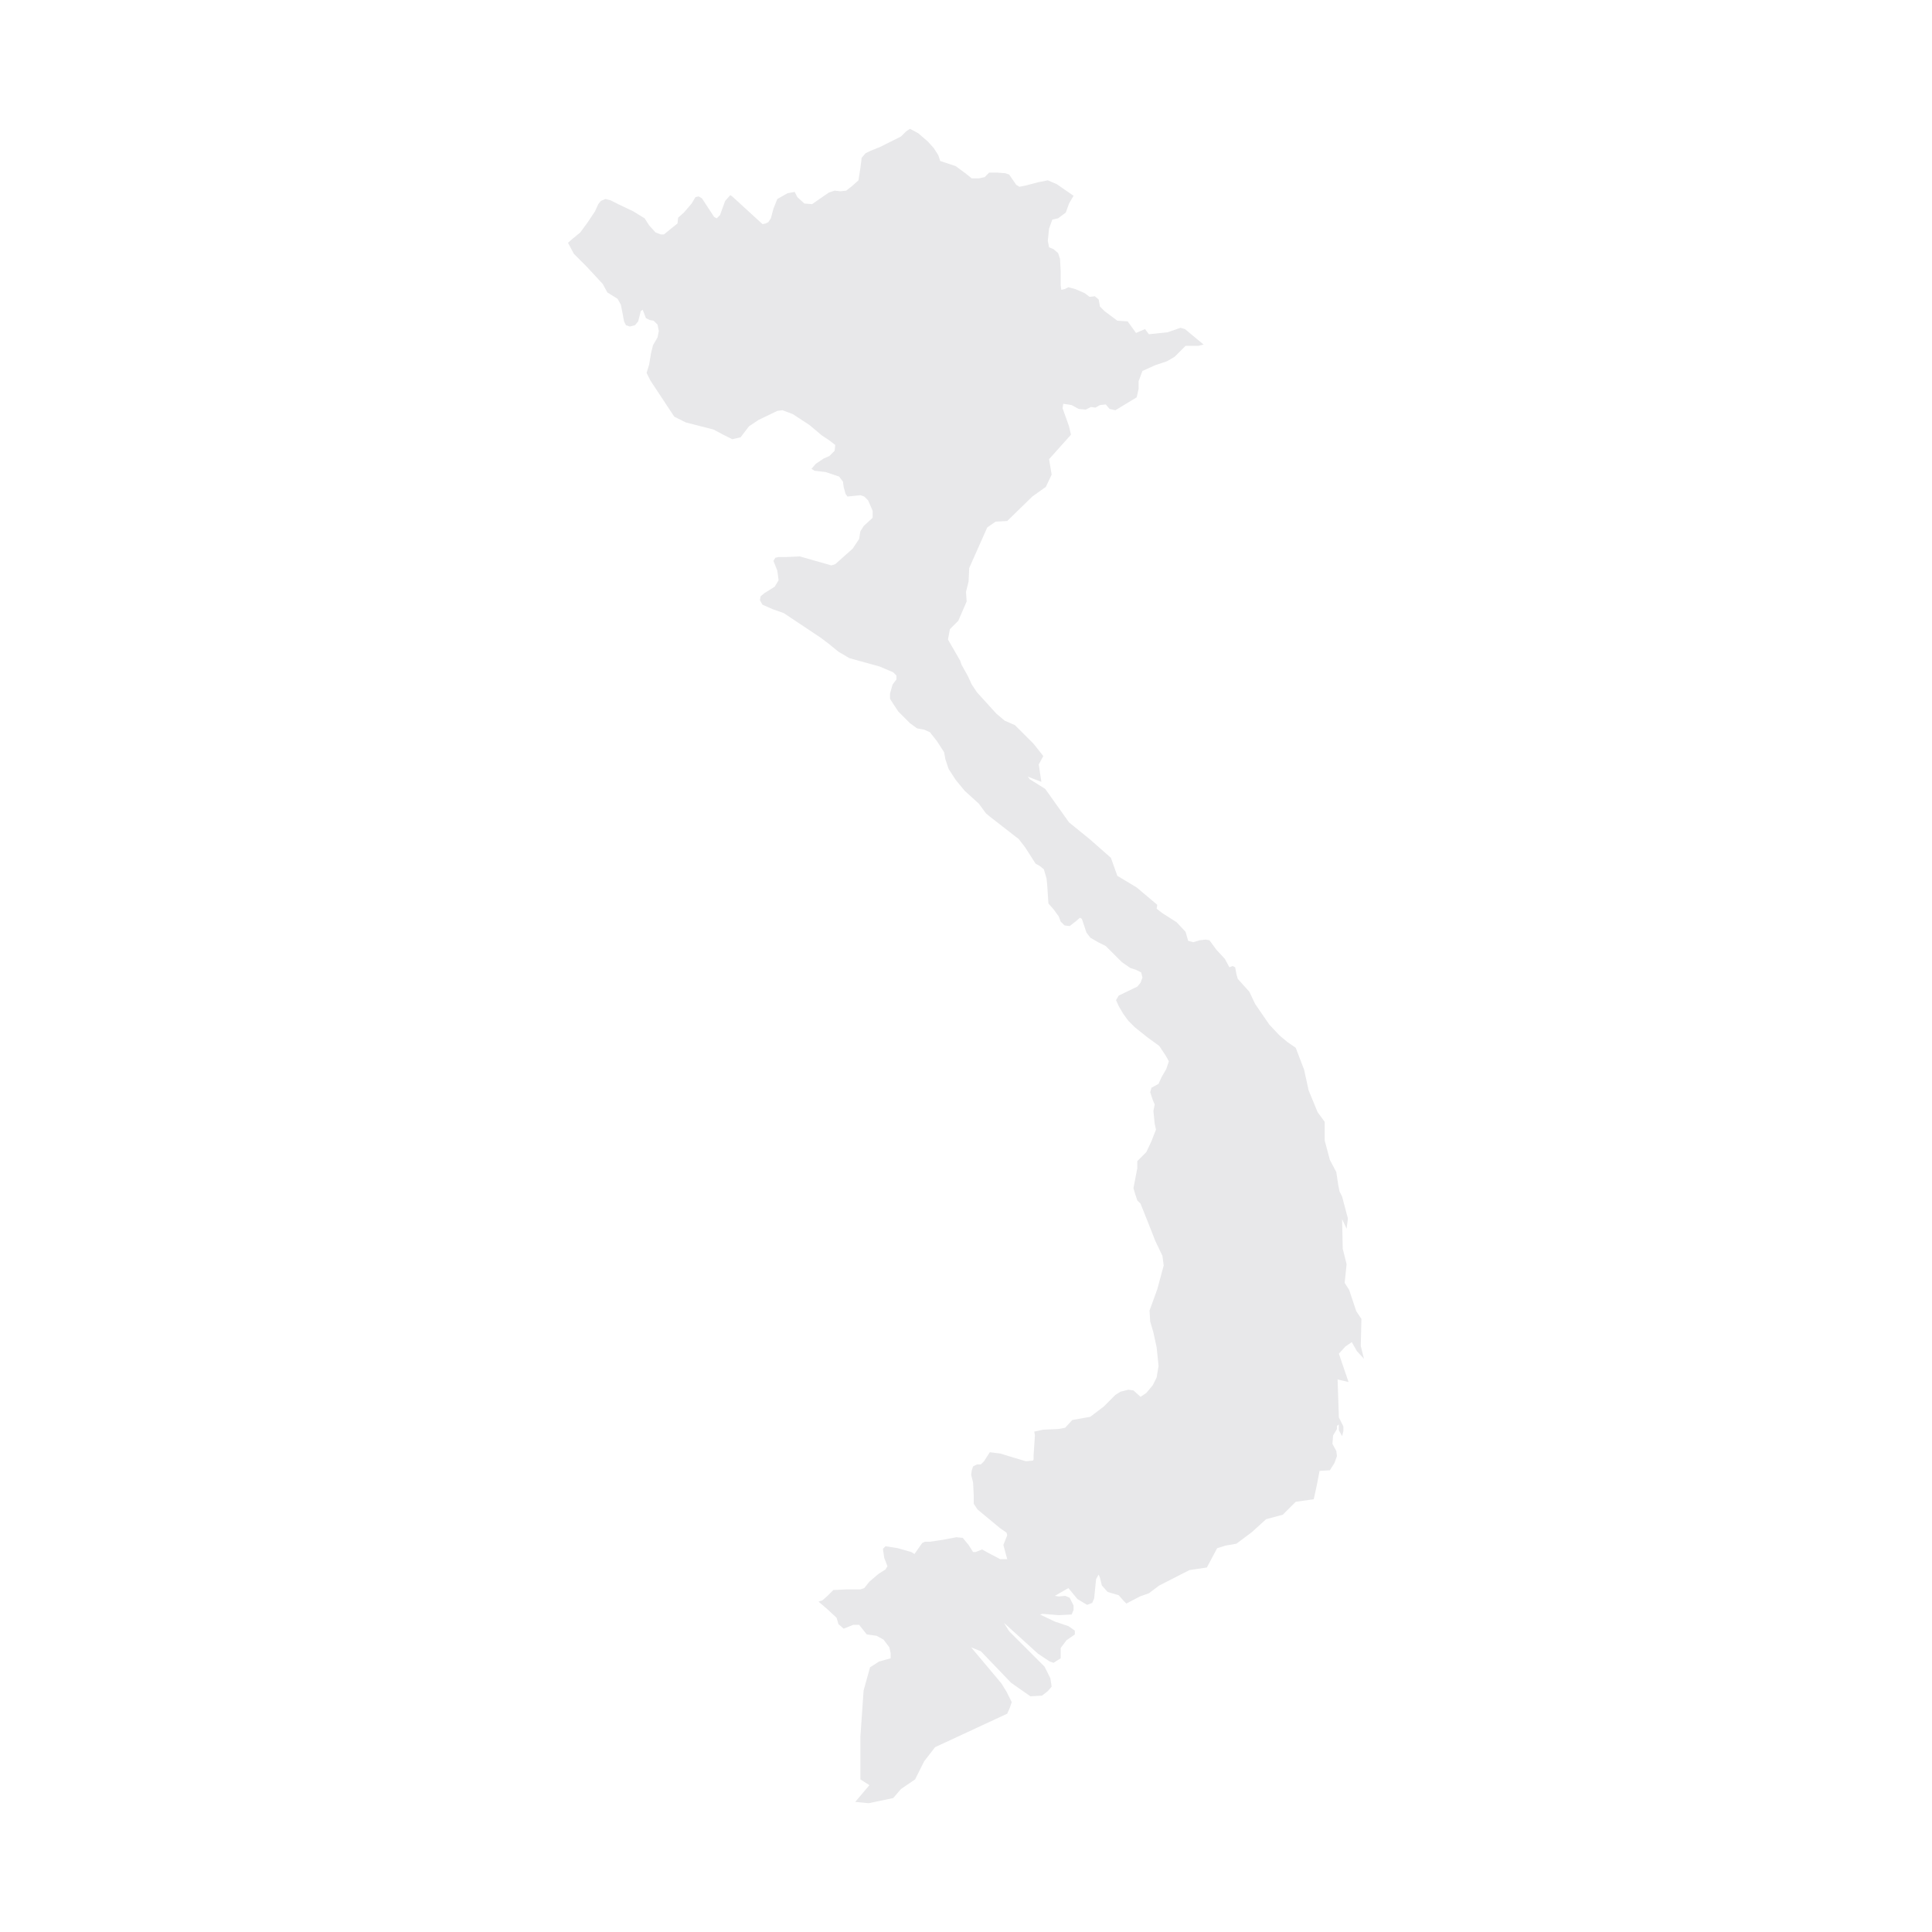
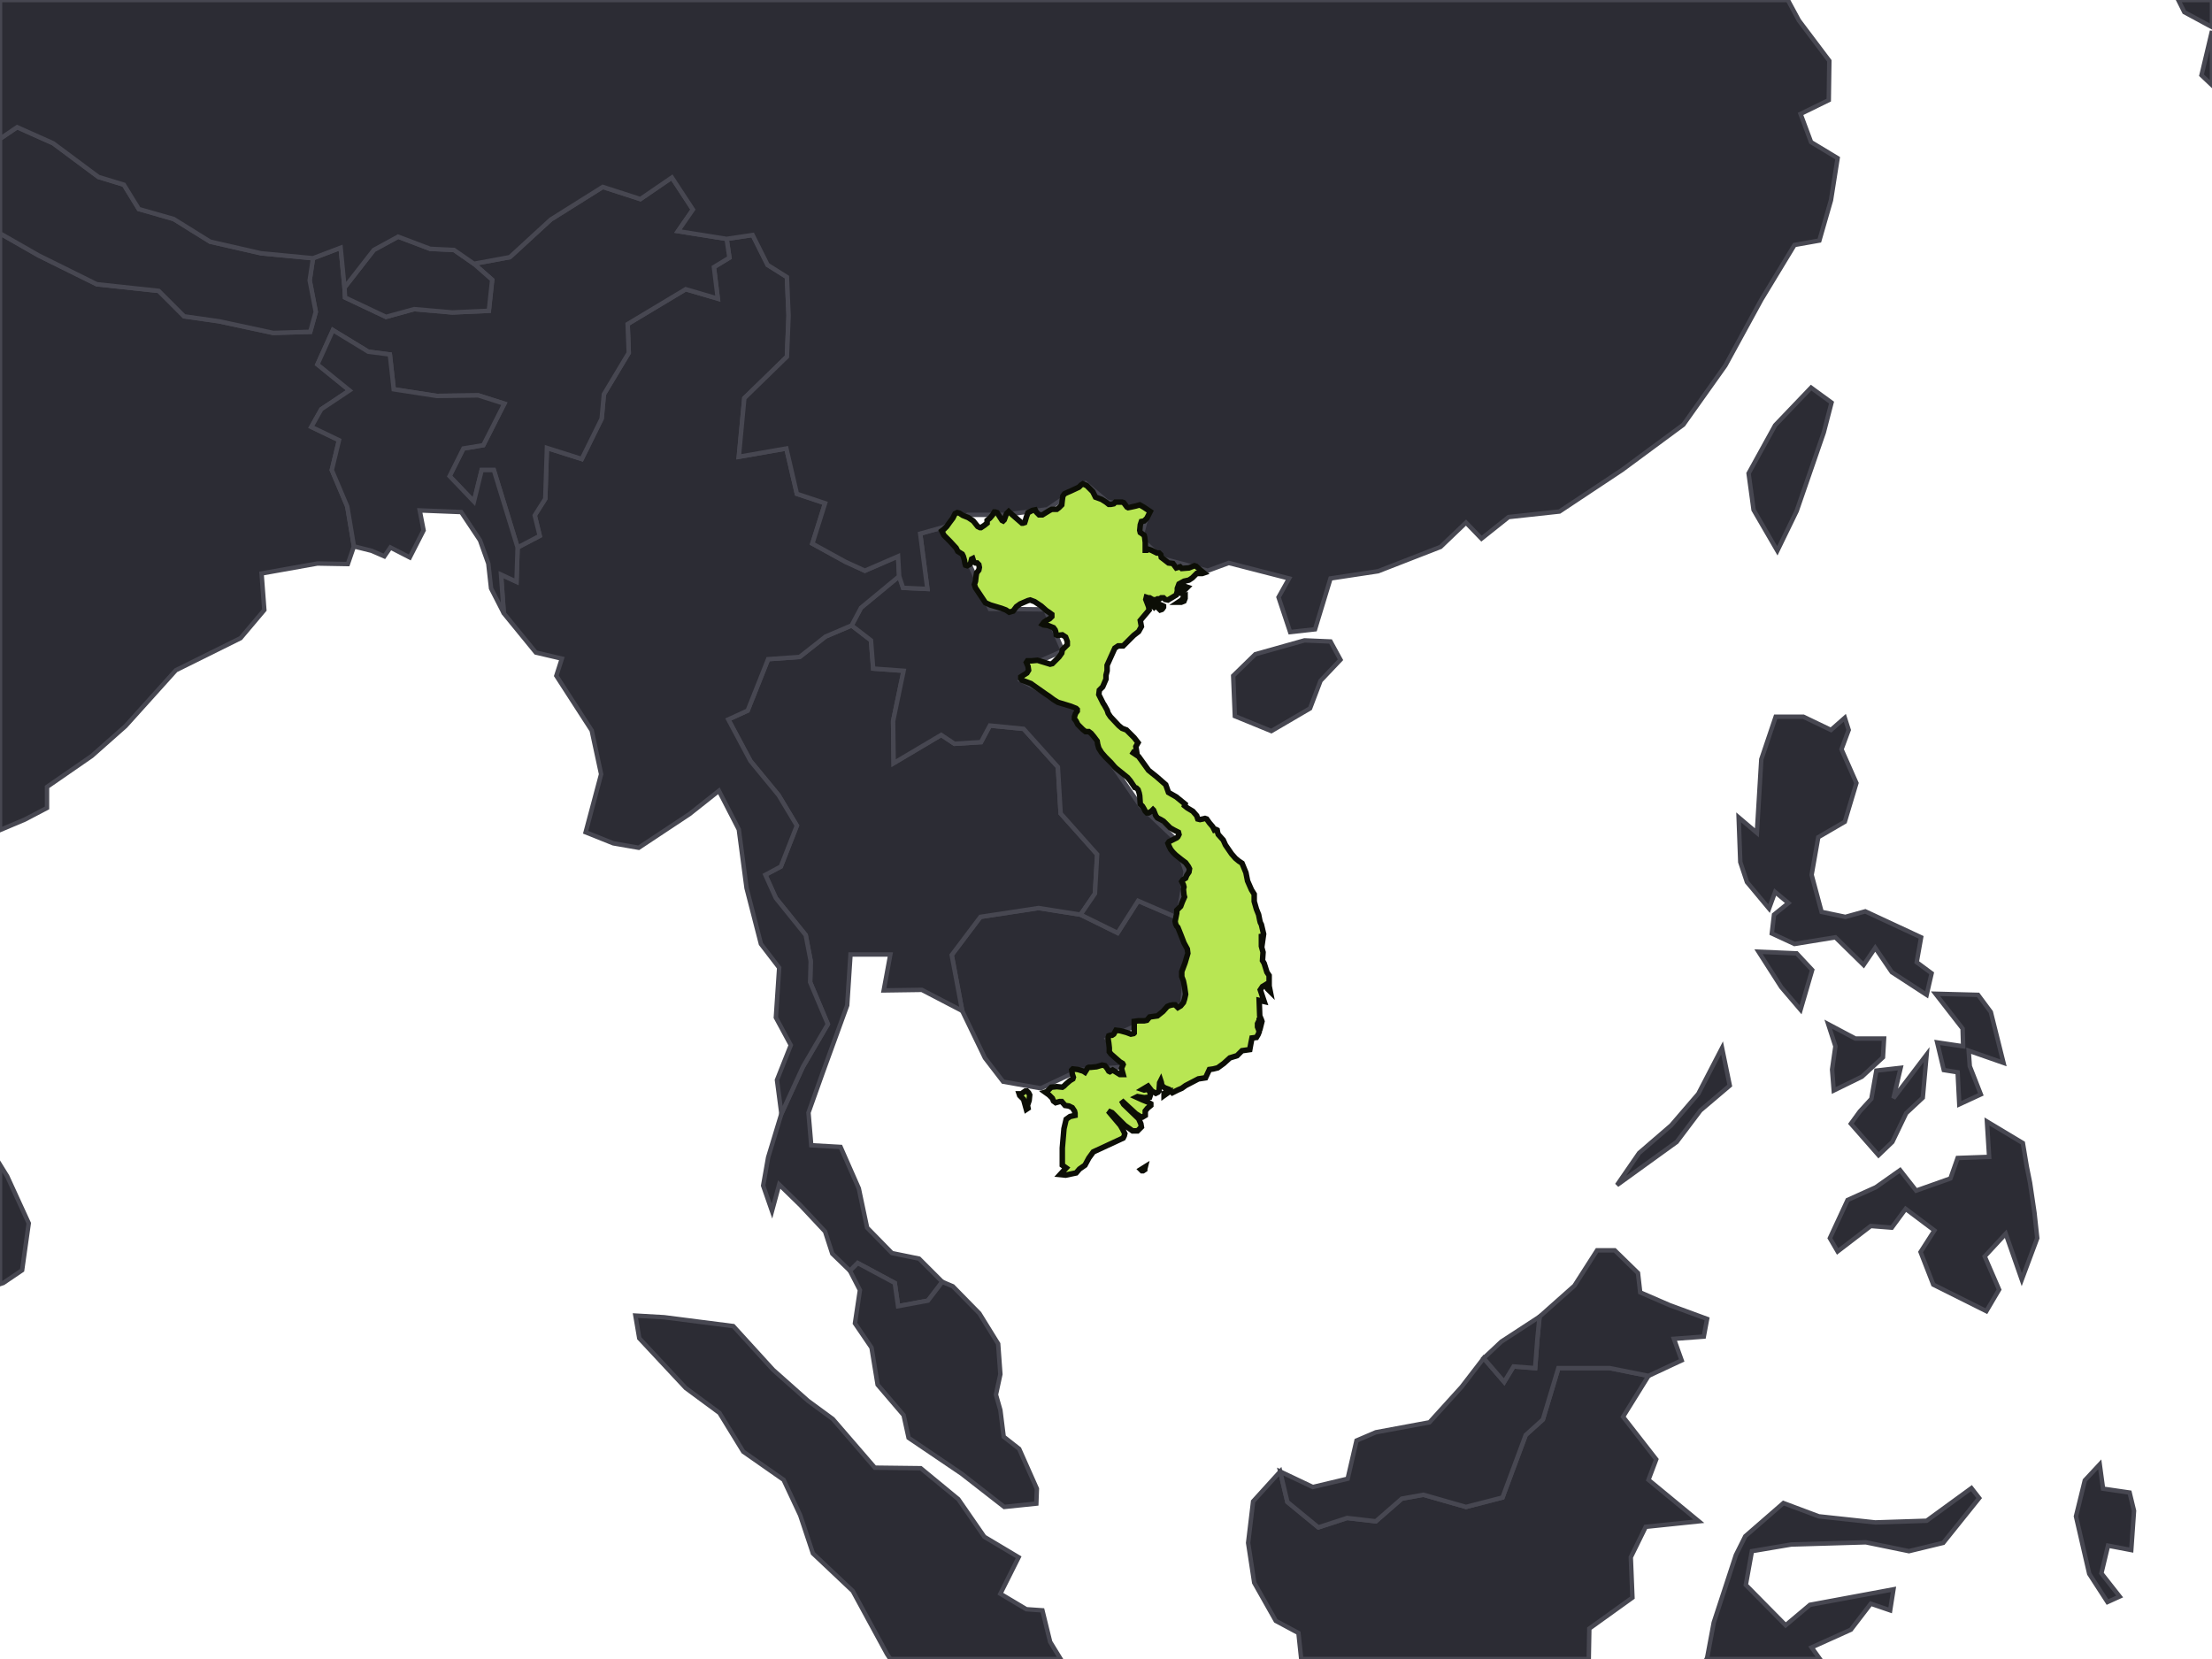
- <svg xmlns="http://www.w3.org/2000/svg" viewBox="0 0 300 300">
-   <path fill="#e8e8ea" d="M186.9,53.5L186.1,53.7L184.1,53.7L182.4,55.4L181.2,56.1L179.4,56.7L177.4,57.6L176.8,59.2L176.8,60.4L176.5,61.7L173.2,63.7L172.3,63.5L171.7,62.8L170.8,62.9L170.1,63.3L169.4,63.2L168.6,63.6L167.5,63.5L166.4,62.9L165.8,62.8L165.1,62.7L165,63.4L166,66.2L166.3,67.5L162.9,71.3L163.3,73.7L162.4,75.6L160.3,77.1L156.4,80.9L154.6,81L153.3,81.9L150.5,88.2L150.4,90.3L150,91.9L150.1,93.4L148.8,96.4L147.5,97.7L147.2,99.3L149.1,102.6L149.3,103.2L150.3,105L150.9,106.3L151.7,107.5L154.7,110.8L156,111.9L157.6,112.6L160.5,115.5L162,117.4L161.3,118.7L161.7,121.4L159.6,120.6L159.9,121L162.3,122.5L166,127.7L169.2,130.3L172.5,133.2L173.5,136L176.5,137.8L179.7,140.5L179.6,141.1L180.5,141.8L182.7,143.2L184.1,144.7L184.5,146.1L185.3,146.3L186.3,146L187.2,145.9L187.8,146L188.9,147.5L190.2,148.9L190.9,150.2L191.4,150L191.8,150.2L192,151.3L192.2,152L194,154L194.9,155.9L197.1,159.1L198.7,160.8L199.9,161.8L201.2,162.7L202.5,166.1L203.2,169.3L204.6,172.7L205.7,174.2L205.7,177.1L206.5,180.1L207.5,182L207.8,184L208,185L208.4,185.8L209.3,189.2L209.1,190.8L208.4,189.3L208.5,193.9L209.1,196.3L208.8,199.2L209.5,200.3L210.6,203.6L211.4,204.8L211.3,209L211.8,211L210.7,209.8L209.9,208.4L208.9,209.1L207.9,210.2L209.4,214.6L207.7,214.2L207.9,220.1L208.6,221.5L208.6,222.2L208.4,223L207.9,222.1L207.9,221.2L207.6,221.4L207.6,221.9L207,222.9L206.9,224.2L207.5,225.3L207.6,226.1L207.2,227.2L206.5,228.3L204.9,228.4L204.5,230.5L204,232.8L201.2,233.2L199.2,235.2L196.6,235.9L194.4,237.9L192,239.7L190.3,240L189,240.4L187.4,243.4L184.7,243.8L180,246.2L178.4,247.4L177,247.9L174.9,249L174.5,248.6L173.7,247.7L172,247.2L171.1,246.2L170.8,245L170.6,244.5L170.2,245.2L169.9,248.2L169.6,248.9L168.8,249.2L167.3,248.3L165.9,246.6L163.8,247.8L164.4,247.9L165.4,247.8L166.1,248.1L166.7,249.3L166.7,250L166.4,250.7L164.4,250.8L161.9,250.6L161.5,250.7L163.8,251.8L165.9,252.5L166.9,253.2L166.9,253.8L165.6,254.7L164.7,255.9L164.7,256.7L164.7,257.5L163.6,258.2L163,258L161.2,256.8L155.9,252L156.7,253.3L162.2,258.8L163.1,260.6L163.3,261.9L162.7,262.6L161.8,263.3L160,263.4L157,261.3L152.3,256.4L150.8,255.8L155.5,261.4L156.3,262.7L157.1,264.3L156.8,265.2L156.4,266.1L145.2,271.3L143.5,273.5L142.1,276.3L139.9,277.8L138.7,279.2L134.9,280L132.8,279.8L135,277.2L133.6,276.3L133.6,269.7L134.1,262.5L135.1,258.9L136.5,258L138.3,257.5L138.3,256.7L138.1,255.8L137.2,254.6L136.1,254L134.6,253.8L133.4,252.3L132.5,252.3L131,252.9L130.2,252.2L129.9,251.2L128.5,249.9L127.1,248.7L127.7,248.5L128.5,247.8L129.4,246.9L131.5,246.8L133.6,246.8L134.2,246.6L135,245.6L136.4,244.4L137.5,243.7L137.8,243.2L137.3,241.9L137.1,240.5L137.5,240.1L139.4,240.4L141.5,241L142,241.3L143.2,239.6L143.6,239.4L144.4,239.4L146.4,239.1L148.5,238.7L149.5,238.8L150.4,239.9L151.1,241L151.5,241L152.5,240.6L153.4,241.1L155.3,242.1L156.4,242.1L155.8,239.9L156.4,238.4L156.3,238L155.3,237.3L151.8,234.4L151.2,233.5L151.2,232.2L151.1,230.2L150.8,229L150.9,228.3L151.1,227.7L151.7,227.4L152.3,227.4L152.8,226.9L153.7,225.5L155.3,225.7L157.6,226.4L159.3,226.9L160.4,226.8L160.5,226.6L160.5,225.9L160.7,222.9L160.6,222.3L162,222L164.3,221.9L165.4,221.7L166.5,220.5L169.3,220L171.4,218.4L173.2,216.6L174,216.1L175.2,215.8L176,215.9L177.1,216.9L178,216.3L179,215.1L179.6,213.9L179.9,212.1L179.6,209.2L179.1,206.9L178.6,205.2L178.5,203.5L179.7,200.2L180.7,196.5L180.5,195L179.4,192.7L178.3,189.9L177.1,186.9L176.6,186.4L176.3,185.5L176,184.5L176.6,181.4L176.6,180.3L178,178.9L178.8,177.2L179.5,175.4L179.3,174.5L179.1,172.5L179.3,171.5L179,170.8L178.6,169.6L178.8,168.9L179.9,168.3L180.4,167.2L181.1,166L181.5,164.8L181,163.9L180,162.4L178.2,161.1L176.2,159.5L175.2,158.5L174.4,157.4L173.7,156.2L173.3,155.3L173.7,154.6L176.6,153.2L177.1,152.6L177.4,151.8L177.2,151L176.4,150.6L175.5,150.3L174.2,149.4L171.7,146.9L170.5,146.3L169.3,145.6L168.7,144.8L168,142.7L167.7,142.5L167,143.1L166.1,143.8L165.3,143.7L164.7,143.1L164.4,142.3L163.6,141.2L162.8,140.3L162.6,137.3L162.5,136.4L162.1,135L161.5,134.5L160.8,134.1L159.2,131.6L158.2,130.3L153.7,126.8L153.1,126.3L152,124.8L149.8,122.8L148.4,121.1L147.3,119.4L146.8,117.9L146.6,116.8L145.5,115.1L144.4,113.7L143.5,113.3L142.4,113.1L141.3,112.3L139.5,110.5L138.7,109.3L138.2,108.5L138.2,107.7L138.6,106.3L139.2,105.5L139.2,104.9L138.7,104.4L136.6,103.5L131.9,102.2L130.2,101.2L128.6,99.9L127.4,99L121.7,95.2L120,94.6L118.4,93.9L118,93.2L118.1,92.6L118.7,92.1L120.3,91.1L120.9,90.1L120.7,88.6L120.1,87.1L120.4,86.6L120.9,86.5L122,86.5L124.2,86.4L129.1,87.8L129.7,87.6L132.4,85.2L133.4,83.7L133.6,82.5L134.1,81.7L135.5,80.4L135.5,79.3L134.8,77.7L134.2,77.1L133.6,76.9L131.6,77.1L131.3,76.7L131,75.6L130.9,74.8L130.3,74L128.2,73.3L126.5,73.1L126,72.8L126.7,72L127.9,71.2L128.8,70.8L129.6,70L129.7,69.1L128.8,68.4L127.6,67.6L125.7,66L123.1,64.3L121.5,63.7L120.7,63.8L117.8,65.2L116.3,66.2L115,67.9L113.7,68.2L112.3,67.5L110.8,66.7L106.5,65.6L104.7,64.7L101,59.1L100.4,57.9L100.8,56.6L101.1,54.8L101.4,53.6L102.1,52.4L102.3,51.4L102.1,50.4L101.5,49.8L100.9,49.7L100.3,49.4L99.8,48.1L99.5,48.3L99.1,49.9L98.6,50.5L97.8,50.7L97.2,50.5L96.9,49.9L96.7,48.8L96.4,47.3L95.9,46.4L94.3,45.4L93.6,44.1L91.1,41.4L89.1,39.4L88.2,37.7L89,37L90.1,36.1L91.2,34.6L92.4,32.8L92.9,31.7L93.3,31.2L94,30.9L94.8,31.1L96.2,31.8L98.3,32.8L100.1,33.9L100.8,35L101.8,36.1L102.6,36.4L103.1,36.4L104.2,35.5L105.2,34.7L105.3,33.8L106.2,33L107.4,31.6L108,30.6L108.5,30.5L109,30.8L110.9,33.7L111.3,33.9L111.8,33.4L112.6,31.2L113.4,30.3L113.7,30.5L118.4,34.8L118.9,34.7L119.3,34.5L119.7,33.9L120.1,32.4L120.7,30.9L122.3,30L123.4,29.8L123.8,30.6L124.9,31.6L126.1,31.7L128.7,29.9L129.6,29.6L130.5,29.7L131.4,29.6L132.3,28.9L133.3,28L133.6,26.1L133.8,24.5L134.4,23.8L135.2,23.4L136.7,22.8L139.9,21.2L140.7,20.4L141.3,20L142.6,20.7L144.1,22L145,23L145.7,24.1L146,25L148.4,25.8L149.9,26.9L150.9,27.7L152,27.7L152.9,27.5L153.6,26.8L154.8,26.8L156.1,26.9L156.7,27.1L157.8,28.7L158.3,29L159.3,28.8L161.2,28.3L162.7,28L164.1,28.6L166.7,30.4L166,31.6L165.5,33L164.3,33.9L163.4,34.1L162.9,35.5L162.7,37.4L162.9,38.4L163.6,38.7L164.3,39.3L164.6,40.2L164.7,42.1L164.7,44.3L164.8,45L165.3,44.9L165.9,44.6L167,44.9L168.4,45.5L169.2,46.1L170,46L170.6,46.5L170.8,47.6L171.5,48.3L173.5,49.8L175.1,49.9L176.4,51.7L177.8,51.1L178.4,51.9L181.3,51.6L183.3,50.9L184,51.1L185.8,52.6Z" />
+ <svg xmlns="http://www.w3.org/2000/svg" viewBox="0 0 400 300">
+   <path d="M235.3,300L234.8,295.3L230.7,293.1L226.8,286.2L225.7,279L226.6,271.5L231.5,266.1L232.8,271.6L238.4,276.2L243.6,274.5L248.8,275.1L253.5,271L257.4,270.3L265.1,272.5L271.7,270.8L275.9,259.5L279,256.7L281.8,247.4L291.1,247.4L298.1,248.8L298.1,248.8L293.5,256.2L299.5,263.9L298.1,267.6L307.2,275.1L297.6,276.1L294.9,281.6L295.2,288.9L287.4,294.5L287.3,300L235.3,300ZM379.7,264.8L380.3,269.2L385.1,269.9L385.9,273.2L385.4,280.3L381.2,279.5L380,284.5L383.3,288.7L381.1,289.7L377.8,284.6L375.4,274.2L377,267.7ZM308.6,300L308.7,299.8L309.9,293.4L313.9,281.2L315.6,277.8L322.5,271.8L328.9,274.2L339.1,275.3L339.1,275.3L348.4,275L356.5,269.1L357.9,270.9L351.4,279L345.2,280.5L337.4,278.9L323.9,279.3L316.8,280.5L315.7,286.6L322.9,293.9L327.3,290.2L342.4,287.4L341.8,291.2L338.3,290L334.7,294.7L327.6,297.9L329.1,300L308.6,300ZM161,300L160.4,299.1L154.2,287.7L147,280.9L144.7,274L141.7,267.6L134.4,262.5L130.1,255.5L124,251L115.6,242L114.9,237.9L120.1,238.2L132.6,239.8L139.8,247.7L146.1,253.3L150.6,256.6L158.2,265.4L166.5,265.5L173.3,271.1L178,277.9L184.2,281.6L180.9,288.2L185.6,291L188.5,291.2L188.5,291.2L189.9,296.9L191.8,300L161,300Z" fill="#2c2c34" stroke="#474751" stroke-width="0.8" />
+   <path d="M174,182.8L172.1,172.7L177.3,165.8L187.8,164.2L195.4,165.4L202.1,168.7L205.8,162.9L213,166L214.8,171.5L213.8,181.5L200.2,187.9L203.8,192.9L195.2,193.5L188.2,196.8L181.4,195.6L178.1,191.3Z" fill="#2c2c34" stroke="#474751" stroke-width="0.8" />
+   <path d="M195.4,165.4L187.8,164.2L177.3,165.8L172.1,172.7L174,182.8L166.7,179L159.8,179.1L161,172.6L153.8,172.6L153.2,181.8L148.8,193.9L146.2,201.2L146.7,207.1L152,207.4L155.3,214.9L156.8,222L161.3,226.6L166.2,227.6L170.4,231.8L167.8,235.2L162.4,236.2L161.8,232L155.1,228.4L153.7,229.8L150.5,226.7L149.2,222.7L144.8,218L140.9,214.2L139.6,219L138,214.4L138.9,209.3L141.3,201.4L145.2,192.9L149.7,185.2L146.5,177.6L146.6,173.8L145.7,169.1L140.3,162.4L138.4,158.2L141.2,156.7L144.1,149.3L140.8,143.8L135.7,137.6L131.7,130.1L135.2,128.5L138.9,119.2L144.6,118.8L149.3,115.1L154,113.1L157.5,115.8L157.9,120.9L163.4,121.3L161.5,130.4L161.6,138L170.2,132.9L172.6,134.5L177.4,134.2L179,131.2L185.1,131.8L191.3,138.7L191.8,147.1L198.4,154.5L198,161.6Z" fill="#2c2c34" stroke="#474751" stroke-width="0.8" />
+   <path d="M213,166L205.8,162.9L202.1,168.7L195.4,165.4L198,161.6L198.4,154.5L191.8,147.1L191.3,138.7L185.1,131.8L179,131.2L177.4,134.2L172.6,134.5L170.2,132.9L161.6,138L161.5,130.4L163.4,121.3L157.9,120.9L157.5,115.8L154,113.1L155.7,109.9L162.6,104.2L163.3,106.3L167.7,106.5L166.4,96.5L170.7,95.3L175.4,102.2L179,110.1L189,110.2L192.2,117.7L187,120L184.6,123L194.4,128.2L201.1,138.3L206.2,145.7L212.4,151.6L214.4,157.6Z" fill="#2c2c34" stroke="#474751" stroke-width="0.8" />
+   <path d="M154,113.1L149.3,115.1L144.6,118.8L138.9,119.2L135.2,128.5L131.7,130.1L135.7,137.6L140.8,143.8L144.1,149.3L141.2,156.7L138.4,158.2L140.3,162.4L145.7,169.1L146.6,173.8L146.5,177.6L149.7,185.2L145.2,192.9L141.3,201.4L140.5,195.3L143,189L140.3,184L140.9,175L137.6,170.7L135,160.6L133.6,150L130,143L124.7,147.2L115.5,153.3L110.9,152.5L105.9,150.5L108.7,140L107,132.1L100.6,122.2L101.6,119.1L96.9,118L91.1,110.9L90.6,103.9L93.4,105.2L93.6,99L97.6,96.9L96.7,93.2L98.6,90.2L98.9,81L105.2,83L108.8,75.7L109.2,71.3L113.7,63.8L113.5,58.6L124,52.3L129.8,54L129.1,48.3L131.9,46.6L131.4,43.2L136.1,42.5L138.8,47.9L142.3,50.1L142.6,57.1L142.3,64.5L134.6,72L133.6,82.6L142.2,81.1L144.1,89.3L149.2,91L146.9,98.3L152.9,101.6L156.4,103.2L162.4,100.6L162.6,104.2L155.7,109.9Z" fill="#2c2c34" stroke="#474751" stroke-width="0.8" />
+   <path d="M0,42.2L7,46.2L17.5,51.4L28.7,52.6L33.3,57.2L39.6,58.1L49.4,60.2L56.1,60L57.1,56.4L56,50.7L56.6,46.7L61.6,44.8L62.3,52L62.4,53.8L69.8,57.3L74.9,55.9L81.8,56.5L88.4,56.2L89,50.6L85.7,47.7L92.2,46.5L99.6,39.7L109,33.8L115.8,36L121.5,32.1L125.3,37.9L122.6,41.8L131.4,43.2L131.4,43.2L131.9,46.6L129.1,48.3L129.8,54L124,52.3L113.5,58.6L113.7,63.8L109.2,71.3L108.8,75.7L105.2,83L98.9,81L98.6,90.2L96.7,93.2L97.6,96.9L93.6,99L89.3,85L87.1,85L85.7,90.7L81.3,86.1L83.8,81.1L87.4,80.5L91.2,73L86.5,71.5L79,71.6L71.2,70.4L70.5,64.1L66.6,63.6L60.2,59.7L57.4,65.9L63.2,70.6L58.1,74L56.3,77.2L61.3,79.6L60,85L62.8,91.6L64,98.8L62.9,102L57.4,101.9L47.3,103.7L47.8,110.3L43.5,115.4L31.8,121.2L22.7,131.3L16.6,136.7L8.5,142.3L8.5,146.1L4.5,148.2L0,150.1L0,42.2Z" fill="#2c2c34" stroke="#474751" stroke-width="0.8" />
+   <path d="M93.6,99L93.4,105.2L90.6,103.9L91.1,110.9L88.8,106.4L88.3,101.9L86.8,97.7L83.4,92.6L75.9,92.3L76.6,95.9L74.1,100.8L70.6,99L69.5,100.6L67.2,99.6L64,98.8L62.8,91.6L60,85L61.3,79.6L56.3,77.2L58.1,74L63.2,70.6L57.4,65.9L60.2,59.7L66.6,63.6L70.5,64.1L71.2,70.4L79,71.6L86.5,71.5L91.2,73L87.4,80.5L83.8,81.1L81.3,86.1L85.7,90.7L87.1,85L89.3,85Z" fill="#2c2c34" stroke="#474751" stroke-width="0.8" />
+   <path d="M85.7,47.7L89,50.6L88.4,56.2L81.8,56.5L74.9,55.9L69.8,57.3L62.4,53.8L62.3,52L67.6,45.2L72,42.8L77.8,45L82.1,45.2Z" fill="#2c2c34" stroke="#474751" stroke-width="0.8" />
+   <path d="M0,25.1L3.1,23L9.6,25.9L17.8,32L22.4,33.4L25.1,37.8L31.4,39.6L38,43.7L47.2,45.8L56.6,46.7L56.6,46.7L56,50.7L57.1,56.4L56.1,60L49.4,60.2L39.6,58.1L33.3,57.2L28.7,52.6L17.5,51.4L7,46.2L0,42.2L0,25.1Z" fill="#2c2c34" stroke="#474751" stroke-width="0.8" />
+   <path d="M0,210.6L1.3,212.7L5.2,221.2L5.2,221.2L4,229.7L0.6,232L0,232.2L0,210.6Z" fill="#2c2c34" stroke="#474751" stroke-width="0.8" />
+   <path d="M229.9,132.2L223.3,129.5L223,122.2L227,118.3L235.9,115.8L240.6,116L242.4,119.3L238.8,123.1L236.9,128.1ZM323.3,0L325.3,3.7L330.8,11L330.7,18.1L325.6,20.6L327.5,25.7L332.3,28.6L331.1,36.2L329,43.5L324.5,44.3L318.5,54.2L312,66.1L304.4,76.8L293.3,85L282,92.5L272.8,93.5L267.9,97.4L265.1,94.5L260.5,98.9L249.2,103.3L240.6,104.6L237.8,113.8L233.3,114.3L231.2,108L233.1,104.6L222.2,101.8L218.4,103.2L210.2,101L206.3,97.4L207.6,92.4L200.2,90.7L196.3,87.4L189.4,92.1L181.5,93.1L175,93.1L170.7,95.3L166.4,96.5L167.7,106.5L163.3,106.3L162.6,104.2L162.4,100.6L156.4,103.2L152.9,101.6L146.9,98.3L149.2,91L144.1,89.3L142.2,81.1L133.6,82.6L134.6,72L142.3,64.5L142.6,57.1L142.3,50.1L138.8,47.9L136.1,42.5L131.4,43.2L122.6,41.8L125.3,37.9L121.5,32.1L115.8,36L109,33.8L99.6,39.7L92.2,46.5L85.7,47.7L82.1,45.2L77.8,45L72,42.8L67.6,45.2L62.3,52L61.6,44.8L56.6,46.7L47.2,45.8L38,43.7L31.4,39.6L25.1,37.8L22.4,33.4L17.8,32L9.6,25.9L3.1,23L0,25.1L0,0Z" fill="#2c2c34" stroke="#474751" stroke-width="0.8" />
+   <path d="M329.8,78.2L324.9,92.4L321.4,99.6L317.1,92.2L316.2,85.6L321,76.9L327.5,70.1L331.2,72.8Z" fill="#2c2c34" stroke="#474751" stroke-width="0.8" />
+   <path d="M322.1,178.5L318,172.1L324.9,172.4L327.7,175.4L325.6,182.6ZM336.3,201L338.4,198.7L339.3,193.6L343.7,193.1L342.4,198.6L348.4,190.7L347.7,198.5L344.7,201.3L342.2,206.5L339.7,208.9L334.7,203.2ZM367.1,213.9L367.9,219.3L368.4,223.9L365.6,231.4L362.7,223.1L358.9,227.2L361.5,233.2L359.2,237.1L349.6,232.3L347.3,226.4L349.8,222.5L344.6,218.6L342.1,222L338.3,221.7L332.3,226.3L330.9,223.9L334.1,217L339.2,214.7L343.6,211.6L346.5,215.3L352.7,213.1L354,209.4L359.7,209.2L359.3,202.8L365.8,206.7L366.5,210.9ZM303.2,206.5L292.4,214.3L296.4,208.5L302.2,203.5L307.1,197.8L311.4,189.5L312.8,196.3L307.5,200.8ZM334.3,132L333,135.5L335.7,141.6L333.6,148.6L328.8,151.4L327.6,158.2L329.4,164.9L333.7,165.8L337.3,164.8L347.4,169.5L346.6,174L349.3,176L348.4,179.9L342.1,175.8L339.1,171.4L337,174.5L331.9,169.5L324.5,170.7L320.4,168.8L320.8,165.4L323.4,163.3L321,161.3L319.9,164.3L315.9,159.5L314.7,155.9L314.4,147.8L317.7,150.6L318.5,137.3L321.1,129.6L326.1,129.6L331.1,132L333.6,129.8ZM331.9,189.2L330.6,185.2L335.5,187.8L340.7,187.8L340.5,191.2L336.7,194.7L331.6,197.2L331.3,193.4ZM360,183L362.3,192.2L356,190L356.2,192.8L358.2,197.9L354.3,199.7L354,193.9L351.5,193.5L350.3,188.5L355,189.2L354.9,186L350,179.7L357.7,179.9Z" fill="#2c2c34" stroke="#474751" stroke-width="0.8" />
+   <path d="M153.7,229.8L155.1,228.4L161.8,232L162.4,236.2L167.8,235.2L170.4,231.8L172.3,232.6L177.1,237.5L180.5,243L180.9,248.5L180.1,252.2L180.9,255L181.5,259.8L184.3,262L187.5,269.2L187.4,271.9L181.6,272.5L173.9,266.5L164.3,260L163.4,255.9L158.7,250.4L157.6,243.7L154.6,239.3L155.5,233.3ZM298.1,248.8L291.1,247.4L281.8,247.4L279,256.7L275.9,259.5L271.7,270.8L265.1,272.5L257.4,270.3L253.5,271L248.8,275.1L243.6,274.5L238.4,276.2L232.8,271.6L231.5,266.1L237.4,268.9L243.7,267.4L245.3,260.5L248.8,259L258.5,257.2L264.3,250.8L268.3,245.6L272,249.9L273.7,247.1L277.6,247.4L278,242.2L278.4,238.1L284.7,232.5L288.8,226.1L292,226.1L296.2,230.2L296.6,233.7L301.9,236L308.7,238.5L308.1,241.7L302.7,242.1L304.1,246Z" fill="#2c2c34" stroke="#474751" stroke-width="0.8" />
+   <path d="M278.4,238.1L278,242.2L277.6,247.4L273.7,247.1L272,249.9L268.3,245.6L271.5,242.6Z" fill="#2c2c34" stroke="#474751" stroke-width="0.8" />
+   <path d="M400,15.4L398.1,13.6L400,5.6L400,15.4ZM400,4.9L395,2.2L393.9,0L400,0Z" fill="#2c2c34" stroke="#474751" stroke-width="0.8" />
+   <path d="M186,197.6L186.2,198L186.1,199L185.8,199.9L185.9,200.4L185.6,200.6L185.1,198.8L184.4,198.1L184.3,197.8L184.7,197.8L185.4,197.3L185.7,197.3ZM217.7,103.6L217.4,103.7L216.4,103.7L215.6,104.5L215,104.9L214.1,105.1L213.2,105.6L212.9,106.4L212.9,106.9L212.7,107.6L211.2,108.5L210.7,108.4L210.4,108.1L210,108.1L209.7,108.3L209.3,108.3L208.9,108.5L208.4,108.4L207.9,108.1L207.6,108.1L207.3,108L207.2,108.4L207.7,109.7L207.8,110.3L206.2,112.2L206.4,113.3L205.9,114.2L205,114.9L203.1,116.8L202.2,116.8L201.6,117.2L200.2,120.3L200.2,121.3L200,122.1L200,122.8L199.4,124.2L198.8,124.8L198.7,125.6L199.5,127.2L199.7,127.5L200.2,128.4L200.4,129L200.8,129.6L202.3,131.2L202.9,131.7L203.7,132L205.1,133.4L205.8,134.3L205.4,135L205.6,136.3L204.6,135.9L204.7,136L205.9,136.8L207.7,139.3L209.2,140.5L210.8,141.9L211.3,143.3L212.7,144.1L214.3,145.4L214.2,145.7L214.7,146.1L215.7,146.7L216.4,147.5L216.6,148.1L217,148.2L217.5,148.1L217.9,148L218.2,148.1L218.7,148.8L219.3,149.5L219.6,150.1L219.9,150L220.1,150.1L220.2,150.6L220.3,150.9L221.2,151.9L221.6,152.8L222.7,154.4L223.4,155.2L224,155.7L224.6,156.1L225.3,157.8L225.6,159.3L226.3,160.9L226.8,161.7L226.8,163L227.2,164.4L227.6,165.4L227.8,166.4L227.9,166.8L228.1,167.2L228.5,168.9L228.4,169.6L228.1,168.9L228.1,171.1L228.4,172.2L228.3,173.7L228.6,174.2L229.1,175.8L229.5,176.4L229.5,178.3L229.7,179.3L229.2,178.8L228.8,178.1L228.3,178.4L227.9,179L228.6,181.1L227.7,180.9L227.8,183.7L228.1,184.4L228.2,184.7L228.1,185.1L227.9,184.7L227.8,184.2L227.7,184.3L227.7,184.5L227.4,185.1L227.4,185.7L227.6,186.2L227.7,186.6L227.5,187.1L227.2,187.6L226.4,187.7L226.2,188.7L226,189.8L224.6,190L223.7,190.9L222.4,191.3L221.3,192.3L220.2,193.1L219.4,193.3L218.7,193.4L218,194.9L216.7,195.1L214.4,196.3L213.7,196.8L213,197.1L212,197.6L211.8,197.4L211.4,197L210.6,196.7L210.1,196.3L210,195.7L209.9,195.4L209.7,195.8L209.6,197.2L209.4,197.5L209,197.7L208.3,197.3L207.6,196.4L206.6,197L206.9,197.1L207.4,197L207.8,197.2L208,197.7L208,198.1L207.9,198.4L206.9,198.5L205.7,198.3L205.5,198.4L206.6,198.9L207.6,199.3L208.1,199.6L208.1,199.9L207.5,200.4L207.1,200.9L207.1,201.3L207.1,201.7L206.6,202L206.2,201.9L205.4,201.4L202.8,199L203.2,199.7L205.9,202.3L206.3,203.2L206.4,203.8L206.1,204.1L205.7,204.5L204.8,204.5L203.4,203.5L201.1,201.2L200.4,200.9L202.6,203.5L203,204.2L203.4,205L203.3,205.4L203.1,205.8L197.7,208.3L196.9,209.4L196.2,210.7L195.2,211.4L194.6,212.1L192.7,212.5L191.7,212.4L192.8,211.2L192.1,210.7L192.1,207.6L192.4,204.1L192.8,202.4L193.5,201.9L194.4,201.7L194.4,201.3L194.3,200.9L193.9,200.3L193.3,200L192.6,199.9L192,199.2L191.6,199.2L190.9,199.4L190.5,199.1L190.3,198.6L189.7,198L189,197.5L189.3,197.4L189.7,197L190.1,196.6L191.1,196.5L192.1,196.6L192.4,196.4L192.8,196L193.5,195.4L194,195.1L194.1,194.8L193.9,194.2L193.8,193.5L194,193.3L194.9,193.4L195.9,193.7L196.2,193.9L196.7,193.1L196.9,193L197.3,193L198.3,192.9L199.3,192.6L199.8,192.7L200.2,193.2L200.5,193.7L200.7,193.8L201.2,193.5L201.7,193.8L202.5,194.3L203.1,194.3L202.8,193.2L203.1,192.5L203,192.3L202.5,192L200.9,190.6L200.6,190.2L200.6,189.5L200.5,188.6L200.4,188L200.4,187.6L200.5,187.3L200.8,187.2L201.1,187.2L201.4,187L201.8,186.3L202.6,186.4L203.7,186.7L204.5,187L205,186.9L205.1,186.8L205.1,186.5L205.1,185.1L205.1,184.7L205.8,184.6L206.9,184.6L207.4,184.5L207.9,183.9L209.3,183.7L210.3,182.9L211.1,182L211.6,181.8L212.1,181.7L212.5,181.7L213,182.2L213.5,181.9L214,181.3L214.2,180.7L214.4,179.8L214.2,178.4L214,177.4L213.7,176.6L213.7,175.7L214.3,174.1L214.8,172.4L214.7,171.6L214.1,170.5L213.6,169.2L213,167.7L212.8,167.5L212.6,167.1L212.5,166.6L212.8,165.1L212.8,164.6L213.5,163.9L213.8,163.1L214.2,162.2L214.1,161.8L214,160.8L214.1,160.4L214,160L213.7,159.4L213.9,159.1L214.4,158.8L214.6,158.3L215,157.7L215.1,157.1L214.9,156.7L214.4,156L213.6,155.4L212.6,154.6L212.1,154.1L211.7,153.6L211.4,153L211.2,152.5L211.4,152.2L212.8,151.5L213,151.3L213.2,150.9L213.1,150.5L212.7,150.3L212.3,150.1L211.6,149.7L210.4,148.5L209.9,148.2L209.3,147.9L209,147.5L208.6,146.5L208.5,146.4L208.2,146.7L207.7,147L207.4,147L207.1,146.7L206.9,146.3L206.6,145.8L206.2,145.4L206.1,143.9L206,143.4L205.8,142.8L205.5,142.5L205.2,142.4L204.4,141.2L203.9,140.6L201.8,138.9L201.5,138.6L200.9,137.9L199.9,136.9L199.2,136.1L198.7,135.3L198.5,134.6L198.4,134L197.8,133.2L197.3,132.6L196.9,132.3L196.3,132.3L195.8,131.9L194.9,131L194.6,130.4L194.3,130L194.3,129.6L194.5,129L194.8,128.6L194.8,128.3L194.6,128.1L193.6,127.7L191.3,127L190.5,126.5L189.7,125.9L189.1,125.5L186.4,123.6L185.6,123.3L184.8,123L184.6,122.7L184.6,122.4L184.9,122.2L185.7,121.7L186,121.2L185.9,120.5L185.6,119.8L185.8,119.5L186,119.5L186.5,119.5L187.6,119.4L189.9,120.1L190.3,120L191.5,118.8L192,118.1L192.1,117.5L192.4,117.2L193,116.6L193,116L192.7,115.2L192.4,115L192.1,114.8L191.2,114.9L191,114.8L190.9,114.2L190.8,113.9L190.5,113.5L189.5,113.1L188.7,113L188.5,112.9L188.8,112.5L189.4,112.1L189.8,111.9L190.2,111.5L190.2,111.1L189.8,110.8L189.2,110.4L188.3,109.6L187.1,108.8L186.3,108.5L185.9,108.6L184.5,109.2L183.8,109.7L183.2,110.5L182.5,110.7L181.9,110.3L181.1,110L179.1,109.4L178.2,109L176.4,106.3L176.2,105.7L176.4,105.1L176.5,104.2L176.6,103.6L177,103.1L177.1,102.6L177,102.1L176.7,101.8L176.4,101.8L176.1,101.6L175.9,101L175.7,101.1L175.5,101.9L175.3,102.1L174.9,102.3L174.6,102.2L174.5,101.9L174.4,101.3L174.2,100.6L174,100.2L173.2,99.7L172.9,99.1L171.7,97.8L170.7,96.8L170.3,96L170.7,95.7L171.2,95.2L171.7,94.5L172.3,93.7L172.6,93.1L172.7,92.9L173.1,92.7L173.5,92.8L174.1,93.2L175.1,93.6L176,94.2L176.4,94.7L176.8,95.2L177.2,95.4L177.4,95.4L178,95L178.5,94.6L178.5,94.1L179,93.7L179.5,93.1L179.8,92.6L180,92.6L180.3,92.7L181.2,94.1L181.4,94.2L181.6,94L182,92.9L182.4,92.5L182.5,92.6L184.8,94.6L185,94.6L185.3,94.5L185.4,94.2L185.6,93.5L185.9,92.7L186.7,92.3L187.2,92.2L187.4,92.6L187.9,93.1L188.5,93.1L189.8,92.3L190.2,92.1L190.6,92.1L191.1,92.1L191.5,91.8L192,91.3L192.1,90.4L192.2,89.7L192.5,89.3L192.9,89.1L193.6,88.8L195.1,88.1L195.5,87.7L195.8,87.5L196.5,87.8L197.2,88.5L197.6,88.9L197.9,89.5L198.1,89.9L199.2,90.3L200,90.8L200.5,91.2L200.9,91.2L201.4,91.1L201.7,90.8L202.3,90.8L202.9,90.8L203.2,90.9L203.8,91.7L204,91.8L204.5,91.7L205.4,91.5L206.1,91.3L206.8,91.7L208,92.5L207.7,93.1L207.4,93.7L206.9,94.2L206.4,94.3L206.2,94.9L206.1,95.9L206.2,96.3L206.5,96.5L206.9,96.8L207,97.2L207.1,98.1L207.1,99.2L207.1,99.5L207.4,99.5L207.6,99.3L208.2,99.5L208.8,99.8L209.2,100L209.6,100L209.9,100.3L210,100.8L210.4,101.1L211.3,101.8L212.1,101.9L212.7,102.7L213.4,102.5L213.7,102.8L215,102.7L216,102.3L216.3,102.4L217.2,103.2ZM206.7,211.7L206.5,211.7L206.3,211.5L207.1,211L207,211.4L207,211.5ZM211.2,197.6L210.5,198.1L210.5,197.7L211.1,197.4L211.3,197.2L211.4,197.2ZM208.8,109.7L208.7,109.8L208.3,109.4L208,109.2L208.2,108.7L208.7,109.3ZM214.7,106.2L213.6,107.3L213.1,107.2L213.5,106L213.7,105.7L214.4,106.1ZM214.1,108.7L213.6,108.9L213.1,108.9L213.7,108.5L214.1,107.9L214.3,107.8L214.3,108.2ZM210.1,110.2L209.8,110.3L209.1,109.6L209.5,109.2L210.2,109.5L210.4,109.6L210.4,109.8L210.2,110.1Z" fill="#b8e653" stroke="#0c0e06" stroke-width="1" />
</svg>
